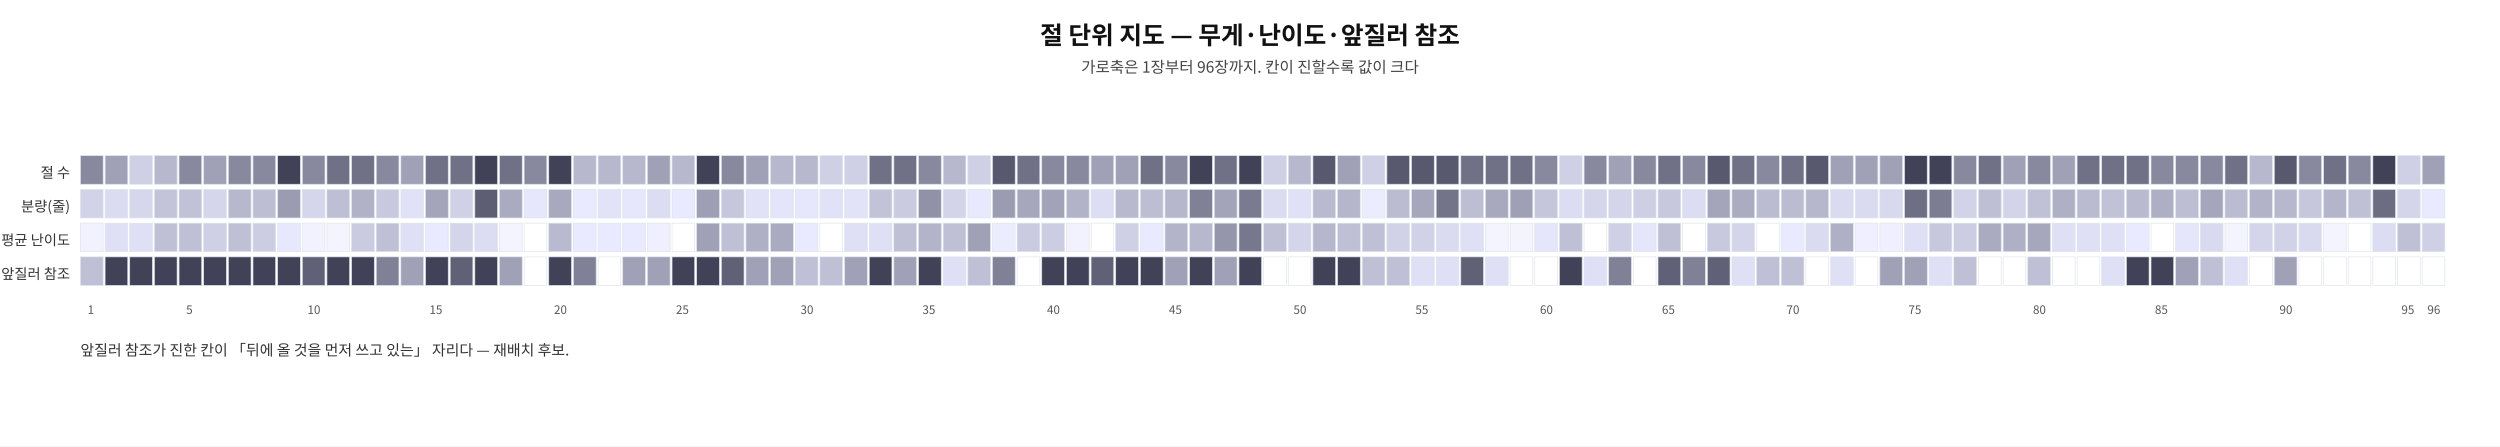
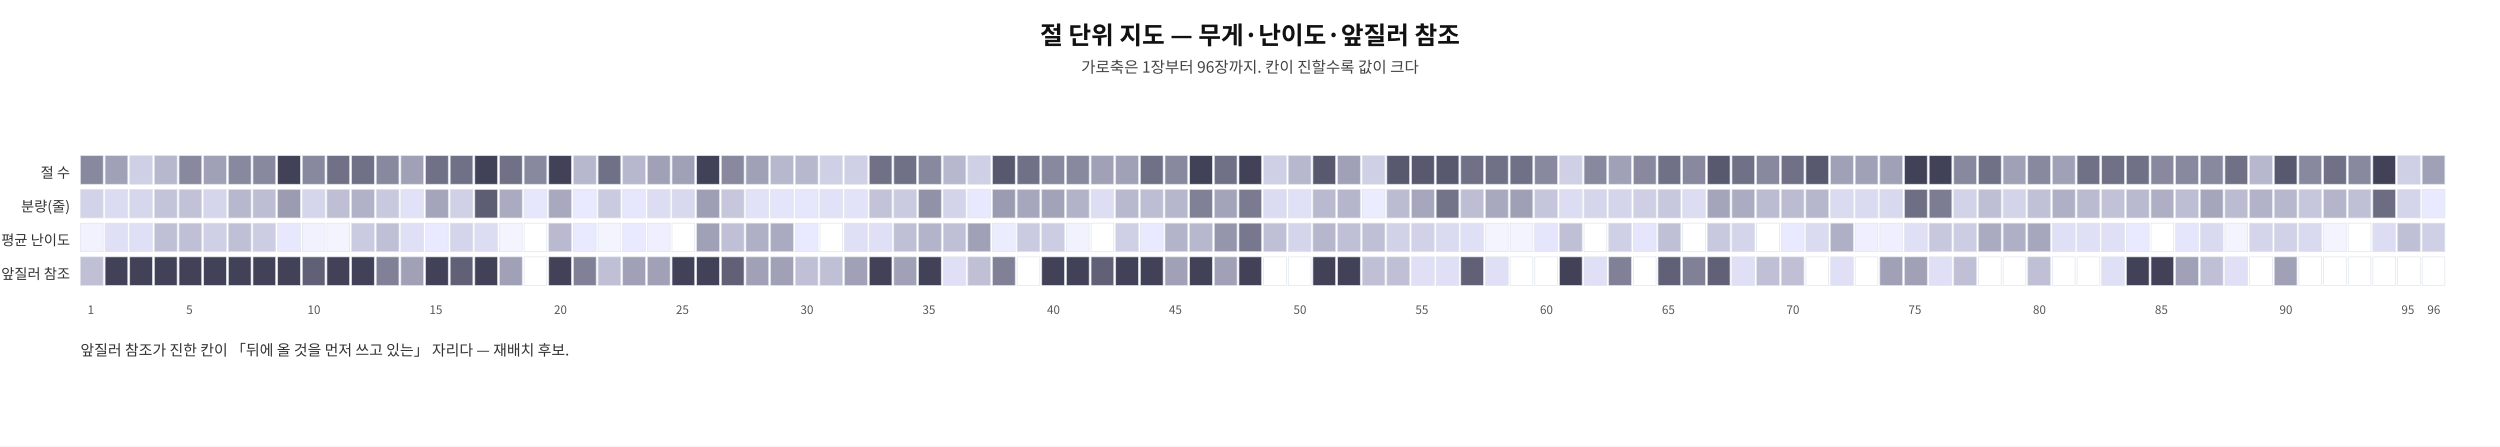
<svg xmlns="http://www.w3.org/2000/svg" viewBox="0 0 1927 344" width="1927" height="344" font-family="Noto Sans CJK KR, Noto Sans, sans-serif">
  <rect width="1927" height="344" fill="#fff" />
  <text x="963.5" y="34" font-size="19" font-weight="bold" text-anchor="middle" fill="#111">절 단위 지도 — 무게·난이도·앞질러 참조</text>
  <text x="963.5" y="56" font-size="12" text-anchor="middle" fill="#444">가로축은 1장부터 96장까지. 칸이 진할수록 값이 크다</text>
  <text x="54" y="137" font-size="11" text-anchor="end" fill="#333">절 수</text>
  <rect x="62" y="120" width="17.5" height="22" fill="rgb(136,136,158)" stroke="#dde3ea" stroke-width="0.5" />
  <rect x="81" y="120" width="17.5" height="22" fill="rgb(160,160,182)" stroke="#dde3ea" stroke-width="0.5" />
  <rect x="100" y="120" width="17.5" height="22" fill="rgb(207,207,229)" stroke="#dde3ea" stroke-width="0.5" />
  <rect x="119" y="120" width="17.5" height="22" fill="rgb(183,183,205)" stroke="#dde3ea" stroke-width="0.5" />
  <rect x="138" y="120" width="17.5" height="22" fill="rgb(136,136,158)" stroke="#dde3ea" stroke-width="0.5" />
  <rect x="157" y="120" width="17.5" height="22" fill="rgb(160,160,182)" stroke="#dde3ea" stroke-width="0.5" />
  <rect x="176" y="120" width="17.5" height="22" fill="rgb(136,136,158)" stroke="#dde3ea" stroke-width="0.5" />
  <rect x="195" y="120" width="17.5" height="22" fill="rgb(136,136,158)" stroke="#dde3ea" stroke-width="0.5" />
  <rect x="214" y="120" width="17.5" height="22" fill="rgb(65,65,87)" stroke="#dde3ea" stroke-width="0.5" />
  <rect x="233" y="120" width="17.5" height="22" fill="rgb(136,136,158)" stroke="#dde3ea" stroke-width="0.5" />
  <rect x="252" y="120" width="17.5" height="22" fill="rgb(112,112,134)" stroke="#dde3ea" stroke-width="0.5" />
  <rect x="271" y="120" width="17.5" height="22" fill="rgb(112,112,134)" stroke="#dde3ea" stroke-width="0.5" />
  <rect x="290" y="120" width="17.5" height="22" fill="rgb(136,136,158)" stroke="#dde3ea" stroke-width="0.5" />
  <rect x="309" y="120" width="17.5" height="22" fill="rgb(160,160,182)" stroke="#dde3ea" stroke-width="0.5" />
  <rect x="328" y="120" width="17.5" height="22" fill="rgb(112,112,134)" stroke="#dde3ea" stroke-width="0.5" />
  <rect x="347" y="120" width="17.5" height="22" fill="rgb(112,112,134)" stroke="#dde3ea" stroke-width="0.5" />
  <rect x="366" y="120" width="17.5" height="22" fill="rgb(65,65,87)" stroke="#dde3ea" stroke-width="0.5" />
  <rect x="385" y="120" width="17.5" height="22" fill="rgb(112,112,134)" stroke="#dde3ea" stroke-width="0.5" />
  <rect x="404" y="120" width="17.5" height="22" fill="rgb(136,136,158)" stroke="#dde3ea" stroke-width="0.5" />
  <rect x="423" y="120" width="17.5" height="22" fill="rgb(65,65,87)" stroke="#dde3ea" stroke-width="0.5" />
  <rect x="442" y="120" width="17.5" height="22" fill="rgb(183,183,205)" stroke="#dde3ea" stroke-width="0.5" />
-   <rect x="461" y="120" width="17.5" height="22" fill="rgb(183,183,205)" stroke="#dde3ea" stroke-width="0.5" />
+   <rect x="461" y="120" width="17.5" height="22" fill="rgb(112,112,134)" stroke="#dde3ea" stroke-width="0.5" />
  <rect x="480" y="120" width="17.5" height="22" fill="rgb(183,183,205)" stroke="#dde3ea" stroke-width="0.5" />
  <rect x="499" y="120" width="17.5" height="22" fill="rgb(160,160,182)" stroke="#dde3ea" stroke-width="0.5" />
-   <rect x="518" y="120" width="17.5" height="22" fill="rgb(183,183,205)" stroke="#dde3ea" stroke-width="0.5" />
+   <rect x="518" y="120" width="17.5" height="22" fill="rgb(160,160,182)" stroke="#dde3ea" stroke-width="0.5" />
  <rect x="537" y="120" width="17.5" height="22" fill="rgb(65,65,87)" stroke="#dde3ea" stroke-width="0.5" />
  <rect x="556" y="120" width="17.5" height="22" fill="rgb(136,136,158)" stroke="#dde3ea" stroke-width="0.5" />
  <rect x="575" y="120" width="17.5" height="22" fill="rgb(160,160,182)" stroke="#dde3ea" stroke-width="0.5" />
  <rect x="594" y="120" width="17.5" height="22" fill="rgb(183,183,205)" stroke="#dde3ea" stroke-width="0.5" />
  <rect x="613" y="120" width="17.5" height="22" fill="rgb(183,183,205)" stroke="#dde3ea" stroke-width="0.5" />
  <rect x="632" y="120" width="17.5" height="22" fill="rgb(207,207,229)" stroke="#dde3ea" stroke-width="0.5" />
  <rect x="651" y="120" width="17.5" height="22" fill="rgb(207,207,229)" stroke="#dde3ea" stroke-width="0.5" />
  <rect x="670" y="120" width="17.5" height="22" fill="rgb(112,112,134)" stroke="#dde3ea" stroke-width="0.5" />
  <rect x="689" y="120" width="17.5" height="22" fill="rgb(112,112,134)" stroke="#dde3ea" stroke-width="0.5" />
  <rect x="708" y="120" width="17.5" height="22" fill="rgb(136,136,158)" stroke="#dde3ea" stroke-width="0.5" />
  <rect x="727" y="120" width="17.5" height="22" fill="rgb(183,183,205)" stroke="#dde3ea" stroke-width="0.5" />
  <rect x="746" y="120" width="17.5" height="22" fill="rgb(207,207,229)" stroke="#dde3ea" stroke-width="0.5" />
  <rect x="765" y="120" width="17.5" height="22" fill="rgb(88,88,110)" stroke="#dde3ea" stroke-width="0.5" />
  <rect x="784" y="120" width="17.5" height="22" fill="rgb(112,112,134)" stroke="#dde3ea" stroke-width="0.5" />
  <rect x="803" y="120" width="17.5" height="22" fill="rgb(136,136,158)" stroke="#dde3ea" stroke-width="0.5" />
  <rect x="822" y="120" width="17.5" height="22" fill="rgb(136,136,158)" stroke="#dde3ea" stroke-width="0.5" />
  <rect x="841" y="120" width="17.5" height="22" fill="rgb(160,160,182)" stroke="#dde3ea" stroke-width="0.5" />
  <rect x="860" y="120" width="17.5" height="22" fill="rgb(160,160,182)" stroke="#dde3ea" stroke-width="0.5" />
  <rect x="879" y="120" width="17.5" height="22" fill="rgb(112,112,134)" stroke="#dde3ea" stroke-width="0.5" />
  <rect x="898" y="120" width="17.5" height="22" fill="rgb(136,136,158)" stroke="#dde3ea" stroke-width="0.5" />
  <rect x="917" y="120" width="17.5" height="22" fill="rgb(65,65,87)" stroke="#dde3ea" stroke-width="0.5" />
  <rect x="936" y="120" width="17.5" height="22" fill="rgb(112,112,134)" stroke="#dde3ea" stroke-width="0.5" />
  <rect x="955" y="120" width="17.5" height="22" fill="rgb(65,65,87)" stroke="#dde3ea" stroke-width="0.5" />
  <rect x="974" y="120" width="17.5" height="22" fill="rgb(207,207,229)" stroke="#dde3ea" stroke-width="0.5" />
  <rect x="993" y="120" width="17.5" height="22" fill="rgb(183,183,205)" stroke="#dde3ea" stroke-width="0.5" />
  <rect x="1012" y="120" width="17.5" height="22" fill="rgb(88,88,110)" stroke="#dde3ea" stroke-width="0.5" />
  <rect x="1031" y="120" width="17.5" height="22" fill="rgb(160,160,182)" stroke="#dde3ea" stroke-width="0.5" />
  <rect x="1050" y="120" width="17.5" height="22" fill="rgb(207,207,229)" stroke="#dde3ea" stroke-width="0.5" />
  <rect x="1069" y="120" width="17.5" height="22" fill="rgb(88,88,110)" stroke="#dde3ea" stroke-width="0.5" />
  <rect x="1088" y="120" width="17.5" height="22" fill="rgb(88,88,110)" stroke="#dde3ea" stroke-width="0.5" />
  <rect x="1107" y="120" width="17.5" height="22" fill="rgb(88,88,110)" stroke="#dde3ea" stroke-width="0.5" />
  <rect x="1126" y="120" width="17.5" height="22" fill="rgb(112,112,134)" stroke="#dde3ea" stroke-width="0.5" />
  <rect x="1145" y="120" width="17.5" height="22" fill="rgb(112,112,134)" stroke="#dde3ea" stroke-width="0.5" />
  <rect x="1164" y="120" width="17.5" height="22" fill="rgb(112,112,134)" stroke="#dde3ea" stroke-width="0.5" />
  <rect x="1183" y="120" width="17.5" height="22" fill="rgb(136,136,158)" stroke="#dde3ea" stroke-width="0.5" />
  <rect x="1202" y="120" width="17.5" height="22" fill="rgb(207,207,229)" stroke="#dde3ea" stroke-width="0.5" />
  <rect x="1221" y="120" width="17.5" height="22" fill="rgb(136,136,158)" stroke="#dde3ea" stroke-width="0.5" />
  <rect x="1240" y="120" width="17.5" height="22" fill="rgb(160,160,182)" stroke="#dde3ea" stroke-width="0.5" />
  <rect x="1259" y="120" width="17.5" height="22" fill="rgb(136,136,158)" stroke="#dde3ea" stroke-width="0.5" />
  <rect x="1278" y="120" width="17.5" height="22" fill="rgb(112,112,134)" stroke="#dde3ea" stroke-width="0.5" />
  <rect x="1297" y="120" width="17.5" height="22" fill="rgb(136,136,158)" stroke="#dde3ea" stroke-width="0.5" />
  <rect x="1316" y="120" width="17.5" height="22" fill="rgb(88,88,110)" stroke="#dde3ea" stroke-width="0.5" />
  <rect x="1335" y="120" width="17.5" height="22" fill="rgb(112,112,134)" stroke="#dde3ea" stroke-width="0.5" />
  <rect x="1354" y="120" width="17.5" height="22" fill="rgb(136,136,158)" stroke="#dde3ea" stroke-width="0.5" />
  <rect x="1373" y="120" width="17.5" height="22" fill="rgb(112,112,134)" stroke="#dde3ea" stroke-width="0.5" />
  <rect x="1392" y="120" width="17.5" height="22" fill="rgb(88,88,110)" stroke="#dde3ea" stroke-width="0.5" />
  <rect x="1411" y="120" width="17.5" height="22" fill="rgb(160,160,182)" stroke="#dde3ea" stroke-width="0.5" />
  <rect x="1430" y="120" width="17.5" height="22" fill="rgb(160,160,182)" stroke="#dde3ea" stroke-width="0.5" />
  <rect x="1449" y="120" width="17.5" height="22" fill="rgb(160,160,182)" stroke="#dde3ea" stroke-width="0.5" />
  <rect x="1468" y="120" width="17.5" height="22" fill="rgb(65,65,87)" stroke="#dde3ea" stroke-width="0.5" />
  <rect x="1487" y="120" width="17.5" height="22" fill="rgb(65,65,87)" stroke="#dde3ea" stroke-width="0.5" />
  <rect x="1506" y="120" width="17.5" height="22" fill="rgb(136,136,158)" stroke="#dde3ea" stroke-width="0.5" />
  <rect x="1525" y="120" width="17.5" height="22" fill="rgb(112,112,134)" stroke="#dde3ea" stroke-width="0.5" />
  <rect x="1544" y="120" width="17.5" height="22" fill="rgb(160,160,182)" stroke="#dde3ea" stroke-width="0.5" />
  <rect x="1563" y="120" width="17.5" height="22" fill="rgb(136,136,158)" stroke="#dde3ea" stroke-width="0.5" />
  <rect x="1582" y="120" width="17.5" height="22" fill="rgb(160,160,182)" stroke="#dde3ea" stroke-width="0.5" />
  <rect x="1601" y="120" width="17.5" height="22" fill="rgb(112,112,134)" stroke="#dde3ea" stroke-width="0.5" />
  <rect x="1620" y="120" width="17.5" height="22" fill="rgb(112,112,134)" stroke="#dde3ea" stroke-width="0.5" />
  <rect x="1639" y="120" width="17.5" height="22" fill="rgb(112,112,134)" stroke="#dde3ea" stroke-width="0.5" />
  <rect x="1658" y="120" width="17.5" height="22" fill="rgb(136,136,158)" stroke="#dde3ea" stroke-width="0.5" />
  <rect x="1677" y="120" width="17.5" height="22" fill="rgb(136,136,158)" stroke="#dde3ea" stroke-width="0.5" />
  <rect x="1696" y="120" width="17.5" height="22" fill="rgb(136,136,158)" stroke="#dde3ea" stroke-width="0.5" />
  <rect x="1715" y="120" width="17.5" height="22" fill="rgb(112,112,134)" stroke="#dde3ea" stroke-width="0.5" />
  <rect x="1734" y="120" width="17.5" height="22" fill="rgb(183,183,205)" stroke="#dde3ea" stroke-width="0.5" />
  <rect x="1753" y="120" width="17.5" height="22" fill="rgb(88,88,110)" stroke="#dde3ea" stroke-width="0.5" />
  <rect x="1772" y="120" width="17.5" height="22" fill="rgb(136,136,158)" stroke="#dde3ea" stroke-width="0.5" />
  <rect x="1791" y="120" width="17.5" height="22" fill="rgb(112,112,134)" stroke="#dde3ea" stroke-width="0.5" />
  <rect x="1810" y="120" width="17.5" height="22" fill="rgb(136,136,158)" stroke="#dde3ea" stroke-width="0.5" />
  <rect x="1829" y="120" width="17.5" height="22" fill="rgb(65,65,87)" stroke="#dde3ea" stroke-width="0.5" />
  <rect x="1848" y="120" width="17.5" height="22" fill="rgb(207,207,229)" stroke="#dde3ea" stroke-width="0.5" />
  <rect x="1867" y="120" width="17.5" height="22" fill="rgb(160,160,182)" stroke="#dde3ea" stroke-width="0.5" />
  <text x="54" y="163" font-size="11" text-anchor="end" fill="#333">분량(줄)</text>
  <rect x="62" y="146" width="17.5" height="22" fill="rgb(210,210,232)" stroke="#dde3ea" stroke-width="0.5" />
  <rect x="81" y="146" width="17.5" height="22" fill="rgb(219,219,241)" stroke="#dde3ea" stroke-width="0.5" />
  <rect x="100" y="146" width="17.5" height="22" fill="rgb(214,214,236)" stroke="#dde3ea" stroke-width="0.5" />
  <rect x="119" y="146" width="17.5" height="22" fill="rgb(195,195,217)" stroke="#dde3ea" stroke-width="0.5" />
  <rect x="138" y="146" width="17.5" height="22" fill="rgb(193,193,215)" stroke="#dde3ea" stroke-width="0.5" />
  <rect x="157" y="146" width="17.5" height="22" fill="rgb(213,213,235)" stroke="#dde3ea" stroke-width="0.5" />
  <rect x="176" y="146" width="17.5" height="22" fill="rgb(183,183,205)" stroke="#dde3ea" stroke-width="0.5" />
  <rect x="195" y="146" width="17.5" height="22" fill="rgb(189,189,211)" stroke="#dde3ea" stroke-width="0.5" />
  <rect x="214" y="146" width="17.5" height="22" fill="rgb(155,155,177)" stroke="#dde3ea" stroke-width="0.5" />
  <rect x="233" y="146" width="17.5" height="22" fill="rgb(213,213,235)" stroke="#dde3ea" stroke-width="0.5" />
  <rect x="252" y="146" width="17.5" height="22" fill="rgb(190,190,212)" stroke="#dde3ea" stroke-width="0.5" />
  <rect x="271" y="146" width="17.5" height="22" fill="rgb(177,177,199)" stroke="#dde3ea" stroke-width="0.5" />
  <rect x="290" y="146" width="17.5" height="22" fill="rgb(200,200,222)" stroke="#dde3ea" stroke-width="0.5" />
  <rect x="309" y="146" width="17.5" height="22" fill="rgb(225,225,247)" stroke="#dde3ea" stroke-width="0.5" />
  <rect x="328" y="146" width="17.5" height="22" fill="rgb(164,164,186)" stroke="#dde3ea" stroke-width="0.5" />
  <rect x="347" y="146" width="17.5" height="22" fill="rgb(208,208,230)" stroke="#dde3ea" stroke-width="0.5" />
  <rect x="366" y="146" width="17.5" height="22" fill="rgb(93,93,115)" stroke="#dde3ea" stroke-width="0.5" />
  <rect x="385" y="146" width="17.5" height="22" fill="rgb(170,170,192)" stroke="#dde3ea" stroke-width="0.5" />
  <rect x="404" y="146" width="17.5" height="22" fill="rgb(230,230,252)" stroke="#dde3ea" stroke-width="0.5" />
  <rect x="423" y="146" width="17.5" height="22" fill="rgb(168,168,190)" stroke="#dde3ea" stroke-width="0.5" />
  <rect x="442" y="146" width="17.5" height="22" fill="rgb(233,233,255)" stroke="#dde3ea" stroke-width="0.5" />
-   <rect x="461" y="146" width="17.5" height="22" fill="rgb(226,226,248)" stroke="#dde3ea" stroke-width="0.5" />
+   <rect x="461" y="146" width="17.5" height="22" fill="rgb(202,202,224)" stroke="#dde3ea" stroke-width="0.5" />
  <rect x="480" y="146" width="17.5" height="22" fill="rgb(230,230,252)" stroke="#dde3ea" stroke-width="0.5" />
  <rect x="499" y="146" width="17.5" height="22" fill="rgb(220,220,242)" stroke="#dde3ea" stroke-width="0.5" />
-   <rect x="518" y="146" width="17.5" height="22" fill="rgb(233,233,255)" stroke="#dde3ea" stroke-width="0.5" />
+   <rect x="518" y="146" width="17.5" height="22" fill="rgb(216,216,238)" stroke="#dde3ea" stroke-width="0.5" />
  <rect x="537" y="146" width="17.5" height="22" fill="rgb(158,158,180)" stroke="#dde3ea" stroke-width="0.5" />
  <rect x="556" y="146" width="17.5" height="22" fill="rgb(198,198,220)" stroke="#dde3ea" stroke-width="0.5" />
  <rect x="575" y="146" width="17.5" height="22" fill="rgb(225,225,247)" stroke="#dde3ea" stroke-width="0.5" />
  <rect x="594" y="146" width="17.5" height="22" fill="rgb(228,228,250)" stroke="#dde3ea" stroke-width="0.5" />
  <rect x="613" y="146" width="17.5" height="22" fill="rgb(230,230,252)" stroke="#dde3ea" stroke-width="0.5" />
  <rect x="632" y="146" width="17.5" height="22" fill="rgb(225,225,247)" stroke="#dde3ea" stroke-width="0.5" />
  <rect x="651" y="146" width="17.5" height="22" fill="rgb(226,226,248)" stroke="#dde3ea" stroke-width="0.5" />
  <rect x="670" y="146" width="17.5" height="22" fill="rgb(194,194,216)" stroke="#dde3ea" stroke-width="0.5" />
  <rect x="689" y="146" width="17.5" height="22" fill="rgb(202,202,224)" stroke="#dde3ea" stroke-width="0.5" />
  <rect x="708" y="146" width="17.5" height="22" fill="rgb(145,145,167)" stroke="#dde3ea" stroke-width="0.5" />
  <rect x="727" y="146" width="17.5" height="22" fill="rgb(211,211,233)" stroke="#dde3ea" stroke-width="0.5" />
  <rect x="746" y="146" width="17.5" height="22" fill="rgb(232,232,254)" stroke="#dde3ea" stroke-width="0.5" />
  <rect x="765" y="146" width="17.5" height="22" fill="rgb(155,155,177)" stroke="#dde3ea" stroke-width="0.5" />
  <rect x="784" y="146" width="17.5" height="22" fill="rgb(166,166,188)" stroke="#dde3ea" stroke-width="0.5" />
  <rect x="803" y="146" width="17.5" height="22" fill="rgb(162,162,184)" stroke="#dde3ea" stroke-width="0.5" />
  <rect x="822" y="146" width="17.5" height="22" fill="rgb(178,178,200)" stroke="#dde3ea" stroke-width="0.5" />
  <rect x="841" y="146" width="17.5" height="22" fill="rgb(221,221,243)" stroke="#dde3ea" stroke-width="0.5" />
  <rect x="860" y="146" width="17.5" height="22" fill="rgb(184,184,206)" stroke="#dde3ea" stroke-width="0.5" />
  <rect x="879" y="146" width="17.5" height="22" fill="rgb(189,189,211)" stroke="#dde3ea" stroke-width="0.5" />
  <rect x="898" y="146" width="17.5" height="22" fill="rgb(182,182,204)" stroke="#dde3ea" stroke-width="0.5" />
  <rect x="917" y="146" width="17.5" height="22" fill="rgb(128,128,150)" stroke="#dde3ea" stroke-width="0.5" />
  <rect x="936" y="146" width="17.5" height="22" fill="rgb(163,163,185)" stroke="#dde3ea" stroke-width="0.5" />
  <rect x="955" y="146" width="17.5" height="22" fill="rgb(122,122,144)" stroke="#dde3ea" stroke-width="0.5" />
  <rect x="974" y="146" width="17.5" height="22" fill="rgb(219,219,241)" stroke="#dde3ea" stroke-width="0.5" />
  <rect x="993" y="146" width="17.5" height="22" fill="rgb(224,224,246)" stroke="#dde3ea" stroke-width="0.5" />
  <rect x="1012" y="146" width="17.5" height="22" fill="rgb(185,185,207)" stroke="#dde3ea" stroke-width="0.5" />
  <rect x="1031" y="146" width="17.5" height="22" fill="rgb(181,181,203)" stroke="#dde3ea" stroke-width="0.5" />
  <rect x="1050" y="146" width="17.5" height="22" fill="rgb(236,236,255)" stroke="#dde3ea" stroke-width="0.5" />
  <rect x="1069" y="146" width="17.5" height="22" fill="rgb(187,187,209)" stroke="#dde3ea" stroke-width="0.5" />
  <rect x="1088" y="146" width="17.5" height="22" fill="rgb(166,166,188)" stroke="#dde3ea" stroke-width="0.5" />
  <rect x="1107" y="146" width="17.5" height="22" fill="rgb(115,115,137)" stroke="#dde3ea" stroke-width="0.5" />
  <rect x="1126" y="146" width="17.5" height="22" fill="rgb(189,189,211)" stroke="#dde3ea" stroke-width="0.5" />
  <rect x="1145" y="146" width="17.5" height="22" fill="rgb(168,168,190)" stroke="#dde3ea" stroke-width="0.5" />
  <rect x="1164" y="146" width="17.5" height="22" fill="rgb(159,159,181)" stroke="#dde3ea" stroke-width="0.5" />
  <rect x="1183" y="146" width="17.5" height="22" fill="rgb(197,197,219)" stroke="#dde3ea" stroke-width="0.5" />
  <rect x="1202" y="146" width="17.5" height="22" fill="rgb(220,220,242)" stroke="#dde3ea" stroke-width="0.5" />
  <rect x="1221" y="146" width="17.5" height="22" fill="rgb(213,213,235)" stroke="#dde3ea" stroke-width="0.5" />
  <rect x="1240" y="146" width="17.5" height="22" fill="rgb(212,212,234)" stroke="#dde3ea" stroke-width="0.5" />
  <rect x="1259" y="146" width="17.5" height="22" fill="rgb(206,206,228)" stroke="#dde3ea" stroke-width="0.5" />
  <rect x="1278" y="146" width="17.5" height="22" fill="rgb(199,199,221)" stroke="#dde3ea" stroke-width="0.5" />
  <rect x="1297" y="146" width="17.5" height="22" fill="rgb(220,220,242)" stroke="#dde3ea" stroke-width="0.5" />
  <rect x="1316" y="146" width="17.5" height="22" fill="rgb(164,164,186)" stroke="#dde3ea" stroke-width="0.5" />
  <rect x="1335" y="146" width="17.5" height="22" fill="rgb(171,171,193)" stroke="#dde3ea" stroke-width="0.5" />
  <rect x="1354" y="146" width="17.5" height="22" fill="rgb(187,187,209)" stroke="#dde3ea" stroke-width="0.5" />
  <rect x="1373" y="146" width="17.5" height="22" fill="rgb(187,187,209)" stroke="#dde3ea" stroke-width="0.5" />
  <rect x="1392" y="146" width="17.5" height="22" fill="rgb(182,182,204)" stroke="#dde3ea" stroke-width="0.5" />
  <rect x="1411" y="146" width="17.5" height="22" fill="rgb(218,218,240)" stroke="#dde3ea" stroke-width="0.5" />
  <rect x="1430" y="146" width="17.5" height="22" fill="rgb(218,218,240)" stroke="#dde3ea" stroke-width="0.5" />
  <rect x="1449" y="146" width="17.5" height="22" fill="rgb(216,216,238)" stroke="#dde3ea" stroke-width="0.5" />
  <rect x="1468" y="146" width="17.5" height="22" fill="rgb(110,110,132)" stroke="#dde3ea" stroke-width="0.5" />
  <rect x="1487" y="146" width="17.5" height="22" fill="rgb(124,124,146)" stroke="#dde3ea" stroke-width="0.5" />
  <rect x="1506" y="146" width="17.5" height="22" fill="rgb(210,210,232)" stroke="#dde3ea" stroke-width="0.5" />
  <rect x="1525" y="146" width="17.5" height="22" fill="rgb(190,190,212)" stroke="#dde3ea" stroke-width="0.5" />
  <rect x="1544" y="146" width="17.5" height="22" fill="rgb(211,211,233)" stroke="#dde3ea" stroke-width="0.5" />
  <rect x="1563" y="146" width="17.5" height="22" fill="rgb(192,192,214)" stroke="#dde3ea" stroke-width="0.5" />
  <rect x="1582" y="146" width="17.5" height="22" fill="rgb(175,175,197)" stroke="#dde3ea" stroke-width="0.5" />
  <rect x="1601" y="146" width="17.5" height="22" fill="rgb(186,186,208)" stroke="#dde3ea" stroke-width="0.5" />
  <rect x="1620" y="146" width="17.5" height="22" fill="rgb(193,193,215)" stroke="#dde3ea" stroke-width="0.5" />
  <rect x="1639" y="146" width="17.5" height="22" fill="rgb(185,185,207)" stroke="#dde3ea" stroke-width="0.5" />
  <rect x="1658" y="146" width="17.5" height="22" fill="rgb(174,174,196)" stroke="#dde3ea" stroke-width="0.5" />
  <rect x="1677" y="146" width="17.5" height="22" fill="rgb(189,189,211)" stroke="#dde3ea" stroke-width="0.5" />
  <rect x="1696" y="146" width="17.5" height="22" fill="rgb(165,165,187)" stroke="#dde3ea" stroke-width="0.5" />
  <rect x="1715" y="146" width="17.5" height="22" fill="rgb(187,187,209)" stroke="#dde3ea" stroke-width="0.5" />
  <rect x="1734" y="146" width="17.5" height="22" fill="rgb(178,178,200)" stroke="#dde3ea" stroke-width="0.5" />
  <rect x="1753" y="146" width="17.5" height="22" fill="rgb(183,183,205)" stroke="#dde3ea" stroke-width="0.5" />
  <rect x="1772" y="146" width="17.5" height="22" fill="rgb(198,198,220)" stroke="#dde3ea" stroke-width="0.5" />
  <rect x="1791" y="146" width="17.5" height="22" fill="rgb(180,180,202)" stroke="#dde3ea" stroke-width="0.5" />
  <rect x="1810" y="146" width="17.5" height="22" fill="rgb(191,191,213)" stroke="#dde3ea" stroke-width="0.5" />
  <rect x="1829" y="146" width="17.5" height="22" fill="rgb(108,108,130)" stroke="#dde3ea" stroke-width="0.5" />
  <rect x="1848" y="146" width="17.5" height="22" fill="rgb(212,212,234)" stroke="#dde3ea" stroke-width="0.5" />
  <rect x="1867" y="146" width="17.5" height="22" fill="rgb(233,233,255)" stroke="#dde3ea" stroke-width="0.5" />
  <text x="54" y="189" font-size="11" text-anchor="end" fill="#333">평균 난이도</text>
  <rect x="62" y="172" width="17.5" height="22" fill="rgb(242,242,255)" stroke="#dde3ea" stroke-width="0.5" />
  <rect x="81" y="172" width="17.5" height="22" fill="rgb(223,223,245)" stroke="#dde3ea" stroke-width="0.5" />
  <rect x="100" y="172" width="17.5" height="22" fill="rgb(223,223,245)" stroke="#dde3ea" stroke-width="0.5" />
  <rect x="119" y="172" width="17.5" height="22" fill="rgb(191,191,213)" stroke="#dde3ea" stroke-width="0.5" />
  <rect x="138" y="172" width="17.5" height="22" fill="rgb(191,191,213)" stroke="#dde3ea" stroke-width="0.5" />
  <rect x="157" y="172" width="17.5" height="22" fill="rgb(207,207,229)" stroke="#dde3ea" stroke-width="0.5" />
  <rect x="176" y="172" width="17.5" height="22" fill="rgb(191,191,213)" stroke="#dde3ea" stroke-width="0.5" />
  <rect x="195" y="172" width="17.5" height="22" fill="rgb(204,204,226)" stroke="#dde3ea" stroke-width="0.5" />
  <rect x="214" y="172" width="17.5" height="22" fill="rgb(231,231,253)" stroke="#dde3ea" stroke-width="0.5" />
  <rect x="233" y="172" width="17.5" height="22" fill="rgb(242,242,255)" stroke="#dde3ea" stroke-width="0.5" />
  <rect x="252" y="172" width="17.5" height="22" fill="rgb(244,244,255)" stroke="#dde3ea" stroke-width="0.5" />
  <rect x="271" y="172" width="17.5" height="22" fill="rgb(202,202,224)" stroke="#dde3ea" stroke-width="0.5" />
  <rect x="290" y="172" width="17.5" height="22" fill="rgb(191,191,213)" stroke="#dde3ea" stroke-width="0.5" />
  <rect x="309" y="172" width="17.5" height="22" fill="rgb(223,223,245)" stroke="#dde3ea" stroke-width="0.5" />
  <rect x="328" y="172" width="17.5" height="22" fill="rgb(233,233,255)" stroke="#dde3ea" stroke-width="0.5" />
  <rect x="347" y="172" width="17.5" height="22" fill="rgb(212,212,234)" stroke="#dde3ea" stroke-width="0.5" />
  <rect x="366" y="172" width="17.5" height="22" fill="rgb(220,220,242)" stroke="#dde3ea" stroke-width="0.5" />
  <rect x="385" y="172" width="17.5" height="22" fill="rgb(244,244,255)" stroke="#dde3ea" stroke-width="0.5" />
  <rect x="404" y="172" width="17.5" height="22" fill="rgb(255,255,255)" stroke="#dde3ea" stroke-width="0.5" />
  <rect x="423" y="172" width="17.5" height="22" fill="rgb(185,185,207)" stroke="#dde3ea" stroke-width="0.5" />
  <rect x="442" y="172" width="17.5" height="22" fill="rgb(233,233,255)" stroke="#dde3ea" stroke-width="0.5" />
-   <rect x="461" y="172" width="17.5" height="22" fill="rgb(233,233,255)" stroke="#dde3ea" stroke-width="0.5" />
+   <rect x="461" y="172" width="17.5" height="22" fill="rgb(244,244,255)" stroke="#dde3ea" stroke-width="0.5" />
  <rect x="480" y="172" width="17.5" height="22" fill="rgb(233,233,255)" stroke="#dde3ea" stroke-width="0.5" />
  <rect x="499" y="172" width="17.5" height="22" fill="rgb(239,239,255)" stroke="#dde3ea" stroke-width="0.5" />
  <rect x="518" y="172" width="17.5" height="22" fill="rgb(255,255,255)" stroke="#dde3ea" stroke-width="0.5" />
  <rect x="537" y="172" width="17.5" height="22" fill="rgb(160,160,182)" stroke="#dde3ea" stroke-width="0.5" />
  <rect x="556" y="172" width="17.5" height="22" fill="rgb(191,191,213)" stroke="#dde3ea" stroke-width="0.5" />
  <rect x="575" y="172" width="17.5" height="22" fill="rgb(175,175,197)" stroke="#dde3ea" stroke-width="0.5" />
  <rect x="594" y="172" width="17.5" height="22" fill="rgb(170,170,192)" stroke="#dde3ea" stroke-width="0.5" />
  <rect x="613" y="172" width="17.5" height="22" fill="rgb(233,233,255)" stroke="#dde3ea" stroke-width="0.5" />
  <rect x="632" y="172" width="17.5" height="22" fill="rgb(255,255,255)" stroke="#dde3ea" stroke-width="0.5" />
  <rect x="651" y="172" width="17.5" height="22" fill="rgb(223,223,245)" stroke="#dde3ea" stroke-width="0.5" />
  <rect x="670" y="172" width="17.5" height="22" fill="rgb(223,223,245)" stroke="#dde3ea" stroke-width="0.5" />
  <rect x="689" y="172" width="17.5" height="22" fill="rgb(191,191,213)" stroke="#dde3ea" stroke-width="0.5" />
  <rect x="708" y="172" width="17.5" height="22" fill="rgb(179,179,201)" stroke="#dde3ea" stroke-width="0.5" />
  <rect x="727" y="172" width="17.5" height="22" fill="rgb(191,191,213)" stroke="#dde3ea" stroke-width="0.5" />
  <rect x="746" y="172" width="17.5" height="22" fill="rgb(160,160,182)" stroke="#dde3ea" stroke-width="0.5" />
  <rect x="765" y="172" width="17.5" height="22" fill="rgb(236,236,255)" stroke="#dde3ea" stroke-width="0.5" />
  <rect x="784" y="172" width="17.5" height="22" fill="rgb(202,202,224)" stroke="#dde3ea" stroke-width="0.5" />
  <rect x="803" y="172" width="17.5" height="22" fill="rgb(204,204,226)" stroke="#dde3ea" stroke-width="0.5" />
  <rect x="822" y="172" width="17.5" height="22" fill="rgb(242,242,255)" stroke="#dde3ea" stroke-width="0.5" />
  <rect x="841" y="172" width="17.5" height="22" fill="rgb(255,255,255)" stroke="#dde3ea" stroke-width="0.5" />
  <rect x="860" y="172" width="17.5" height="22" fill="rgb(207,207,229)" stroke="#dde3ea" stroke-width="0.5" />
  <rect x="879" y="172" width="17.5" height="22" fill="rgb(233,233,255)" stroke="#dde3ea" stroke-width="0.5" />
  <rect x="898" y="172" width="17.5" height="22" fill="rgb(179,179,201)" stroke="#dde3ea" stroke-width="0.5" />
  <rect x="917" y="172" width="17.5" height="22" fill="rgb(183,183,205)" stroke="#dde3ea" stroke-width="0.5" />
  <rect x="936" y="172" width="17.5" height="22" fill="rgb(149,149,171)" stroke="#dde3ea" stroke-width="0.5" />
  <rect x="955" y="172" width="17.5" height="22" fill="rgb(119,119,141)" stroke="#dde3ea" stroke-width="0.5" />
  <rect x="974" y="172" width="17.5" height="22" fill="rgb(191,191,213)" stroke="#dde3ea" stroke-width="0.5" />
  <rect x="993" y="172" width="17.5" height="22" fill="rgb(212,212,234)" stroke="#dde3ea" stroke-width="0.5" />
  <rect x="1012" y="172" width="17.5" height="22" fill="rgb(182,182,204)" stroke="#dde3ea" stroke-width="0.5" />
  <rect x="1031" y="172" width="17.5" height="22" fill="rgb(191,191,213)" stroke="#dde3ea" stroke-width="0.5" />
  <rect x="1050" y="172" width="17.5" height="22" fill="rgb(191,191,213)" stroke="#dde3ea" stroke-width="0.5" />
  <rect x="1069" y="172" width="17.5" height="22" fill="rgb(209,209,231)" stroke="#dde3ea" stroke-width="0.5" />
  <rect x="1088" y="172" width="17.5" height="22" fill="rgb(209,209,231)" stroke="#dde3ea" stroke-width="0.5" />
  <rect x="1107" y="172" width="17.5" height="22" fill="rgb(218,218,240)" stroke="#dde3ea" stroke-width="0.5" />
  <rect x="1126" y="172" width="17.5" height="22" fill="rgb(223,223,245)" stroke="#dde3ea" stroke-width="0.5" />
  <rect x="1145" y="172" width="17.5" height="22" fill="rgb(244,244,255)" stroke="#dde3ea" stroke-width="0.5" />
  <rect x="1164" y="172" width="17.5" height="22" fill="rgb(244,244,255)" stroke="#dde3ea" stroke-width="0.5" />
  <rect x="1183" y="172" width="17.5" height="22" fill="rgb(229,229,251)" stroke="#dde3ea" stroke-width="0.5" />
  <rect x="1202" y="172" width="17.5" height="22" fill="rgb(191,191,213)" stroke="#dde3ea" stroke-width="0.5" />
  <rect x="1221" y="172" width="17.5" height="22" fill="rgb(255,255,255)" stroke="#dde3ea" stroke-width="0.5" />
  <rect x="1240" y="172" width="17.5" height="22" fill="rgb(207,207,229)" stroke="#dde3ea" stroke-width="0.5" />
  <rect x="1259" y="172" width="17.5" height="22" fill="rgb(229,229,251)" stroke="#dde3ea" stroke-width="0.5" />
  <rect x="1278" y="172" width="17.5" height="22" fill="rgb(191,191,213)" stroke="#dde3ea" stroke-width="0.5" />
  <rect x="1297" y="172" width="17.5" height="22" fill="rgb(255,255,255)" stroke="#dde3ea" stroke-width="0.5" />
  <rect x="1316" y="172" width="17.5" height="22" fill="rgb(200,200,222)" stroke="#dde3ea" stroke-width="0.5" />
  <rect x="1335" y="172" width="17.5" height="22" fill="rgb(212,212,234)" stroke="#dde3ea" stroke-width="0.5" />
  <rect x="1354" y="172" width="17.5" height="22" fill="rgb(255,255,255)" stroke="#dde3ea" stroke-width="0.5" />
  <rect x="1373" y="172" width="17.5" height="22" fill="rgb(233,233,255)" stroke="#dde3ea" stroke-width="0.5" />
  <rect x="1392" y="172" width="17.5" height="22" fill="rgb(218,218,240)" stroke="#dde3ea" stroke-width="0.5" />
  <rect x="1411" y="172" width="17.5" height="22" fill="rgb(175,175,197)" stroke="#dde3ea" stroke-width="0.5" />
  <rect x="1430" y="172" width="17.5" height="22" fill="rgb(239,239,255)" stroke="#dde3ea" stroke-width="0.5" />
  <rect x="1449" y="172" width="17.5" height="22" fill="rgb(239,239,255)" stroke="#dde3ea" stroke-width="0.5" />
  <rect x="1468" y="172" width="17.5" height="22" fill="rgb(223,223,245)" stroke="#dde3ea" stroke-width="0.5" />
  <rect x="1487" y="172" width="17.5" height="22" fill="rgb(199,199,221)" stroke="#dde3ea" stroke-width="0.5" />
  <rect x="1506" y="172" width="17.5" height="22" fill="rgb(204,204,226)" stroke="#dde3ea" stroke-width="0.5" />
  <rect x="1525" y="172" width="17.5" height="22" fill="rgb(170,170,192)" stroke="#dde3ea" stroke-width="0.5" />
  <rect x="1544" y="172" width="17.5" height="22" fill="rgb(175,175,197)" stroke="#dde3ea" stroke-width="0.5" />
  <rect x="1563" y="172" width="17.5" height="22" fill="rgb(166,166,188)" stroke="#dde3ea" stroke-width="0.5" />
  <rect x="1582" y="172" width="17.5" height="22" fill="rgb(223,223,245)" stroke="#dde3ea" stroke-width="0.5" />
  <rect x="1601" y="172" width="17.5" height="22" fill="rgb(223,223,245)" stroke="#dde3ea" stroke-width="0.5" />
  <rect x="1620" y="172" width="17.5" height="22" fill="rgb(223,223,245)" stroke="#dde3ea" stroke-width="0.5" />
  <rect x="1639" y="172" width="17.5" height="22" fill="rgb(233,233,255)" stroke="#dde3ea" stroke-width="0.5" />
  <rect x="1658" y="172" width="17.5" height="22" fill="rgb(255,255,255)" stroke="#dde3ea" stroke-width="0.5" />
  <rect x="1677" y="172" width="17.5" height="22" fill="rgb(229,229,251)" stroke="#dde3ea" stroke-width="0.5" />
  <rect x="1696" y="172" width="17.5" height="22" fill="rgb(217,217,239)" stroke="#dde3ea" stroke-width="0.5" />
  <rect x="1715" y="172" width="17.5" height="22" fill="rgb(244,244,255)" stroke="#dde3ea" stroke-width="0.5" />
  <rect x="1734" y="172" width="17.5" height="22" fill="rgb(212,212,234)" stroke="#dde3ea" stroke-width="0.5" />
  <rect x="1753" y="172" width="17.5" height="22" fill="rgb(209,209,231)" stroke="#dde3ea" stroke-width="0.5" />
  <rect x="1772" y="172" width="17.5" height="22" fill="rgb(217,217,239)" stroke="#dde3ea" stroke-width="0.5" />
  <rect x="1791" y="172" width="17.5" height="22" fill="rgb(244,244,255)" stroke="#dde3ea" stroke-width="0.5" />
  <rect x="1810" y="172" width="17.5" height="22" fill="rgb(255,255,255)" stroke="#dde3ea" stroke-width="0.5" />
  <rect x="1829" y="172" width="17.5" height="22" fill="rgb(220,220,242)" stroke="#dde3ea" stroke-width="0.5" />
  <rect x="1848" y="172" width="17.5" height="22" fill="rgb(191,191,213)" stroke="#dde3ea" stroke-width="0.5" />
  <rect x="1867" y="172" width="17.5" height="22" fill="rgb(207,207,229)" stroke="#dde3ea" stroke-width="0.5" />
  <text x="54" y="215" font-size="11" text-anchor="end" fill="#333">앞질러 참조</text>
  <rect x="62" y="198" width="17.5" height="22" fill="rgb(191,191,213)" stroke="#dde3ea" stroke-width="0.5" />
  <rect x="81" y="198" width="17.5" height="22" fill="rgb(65,65,87)" stroke="#dde3ea" stroke-width="0.5" />
  <rect x="100" y="198" width="17.5" height="22" fill="rgb(65,65,87)" stroke="#dde3ea" stroke-width="0.5" />
  <rect x="119" y="198" width="17.5" height="22" fill="rgb(65,65,87)" stroke="#dde3ea" stroke-width="0.5" />
  <rect x="138" y="198" width="17.5" height="22" fill="rgb(65,65,87)" stroke="#dde3ea" stroke-width="0.5" />
  <rect x="157" y="198" width="17.5" height="22" fill="rgb(65,65,87)" stroke="#dde3ea" stroke-width="0.5" />
  <rect x="176" y="198" width="17.5" height="22" fill="rgb(65,65,87)" stroke="#dde3ea" stroke-width="0.5" />
  <rect x="195" y="198" width="17.5" height="22" fill="rgb(65,65,87)" stroke="#dde3ea" stroke-width="0.5" />
  <rect x="214" y="198" width="17.5" height="22" fill="rgb(65,65,87)" stroke="#dde3ea" stroke-width="0.5" />
  <rect x="233" y="198" width="17.5" height="22" fill="rgb(96,96,118)" stroke="#dde3ea" stroke-width="0.5" />
  <rect x="252" y="198" width="17.5" height="22" fill="rgb(65,65,87)" stroke="#dde3ea" stroke-width="0.5" />
  <rect x="271" y="198" width="17.5" height="22" fill="rgb(65,65,87)" stroke="#dde3ea" stroke-width="0.5" />
  <rect x="290" y="198" width="17.5" height="22" fill="rgb(128,128,150)" stroke="#dde3ea" stroke-width="0.5" />
  <rect x="309" y="198" width="17.5" height="22" fill="rgb(160,160,182)" stroke="#dde3ea" stroke-width="0.5" />
  <rect x="328" y="198" width="17.5" height="22" fill="rgb(65,65,87)" stroke="#dde3ea" stroke-width="0.5" />
  <rect x="347" y="198" width="17.5" height="22" fill="rgb(96,96,118)" stroke="#dde3ea" stroke-width="0.5" />
  <rect x="366" y="198" width="17.5" height="22" fill="rgb(65,65,87)" stroke="#dde3ea" stroke-width="0.5" />
  <rect x="385" y="198" width="17.5" height="22" fill="rgb(160,160,182)" stroke="#dde3ea" stroke-width="0.5" />
  <rect x="404" y="198" width="17.5" height="22" fill="rgb(255,255,255)" stroke="#dde3ea" stroke-width="0.5" />
  <rect x="423" y="198" width="17.5" height="22" fill="rgb(65,65,87)" stroke="#dde3ea" stroke-width="0.5" />
  <rect x="442" y="198" width="17.5" height="22" fill="rgb(128,128,150)" stroke="#dde3ea" stroke-width="0.5" />
-   <rect x="461" y="198" width="17.5" height="22" fill="rgb(255,255,255)" stroke="#dde3ea" stroke-width="0.5" />
+   <rect x="461" y="198" width="17.5" height="22" fill="rgb(191,191,213)" stroke="#dde3ea" stroke-width="0.5" />
  <rect x="480" y="198" width="17.5" height="22" fill="rgb(160,160,182)" stroke="#dde3ea" stroke-width="0.5" />
  <rect x="499" y="198" width="17.5" height="22" fill="rgb(160,160,182)" stroke="#dde3ea" stroke-width="0.5" />
  <rect x="518" y="198" width="17.5" height="22" fill="rgb(65,65,87)" stroke="#dde3ea" stroke-width="0.5" />
  <rect x="537" y="198" width="17.5" height="22" fill="rgb(65,65,87)" stroke="#dde3ea" stroke-width="0.5" />
  <rect x="556" y="198" width="17.5" height="22" fill="rgb(96,96,118)" stroke="#dde3ea" stroke-width="0.5" />
  <rect x="575" y="198" width="17.5" height="22" fill="rgb(160,160,182)" stroke="#dde3ea" stroke-width="0.5" />
  <rect x="594" y="198" width="17.5" height="22" fill="rgb(160,160,182)" stroke="#dde3ea" stroke-width="0.5" />
  <rect x="613" y="198" width="17.5" height="22" fill="rgb(191,191,213)" stroke="#dde3ea" stroke-width="0.5" />
  <rect x="632" y="198" width="17.5" height="22" fill="rgb(191,191,213)" stroke="#dde3ea" stroke-width="0.5" />
  <rect x="651" y="198" width="17.5" height="22" fill="rgb(160,160,182)" stroke="#dde3ea" stroke-width="0.5" />
  <rect x="670" y="198" width="17.5" height="22" fill="rgb(65,65,87)" stroke="#dde3ea" stroke-width="0.5" />
  <rect x="689" y="198" width="17.5" height="22" fill="rgb(160,160,182)" stroke="#dde3ea" stroke-width="0.5" />
  <rect x="708" y="198" width="17.5" height="22" fill="rgb(65,65,87)" stroke="#dde3ea" stroke-width="0.5" />
  <rect x="727" y="198" width="17.5" height="22" fill="rgb(223,223,245)" stroke="#dde3ea" stroke-width="0.5" />
  <rect x="746" y="198" width="17.5" height="22" fill="rgb(191,191,213)" stroke="#dde3ea" stroke-width="0.5" />
  <rect x="765" y="198" width="17.5" height="22" fill="rgb(128,128,150)" stroke="#dde3ea" stroke-width="0.5" />
  <rect x="784" y="198" width="17.5" height="22" fill="rgb(255,255,255)" stroke="#dde3ea" stroke-width="0.5" />
  <rect x="803" y="198" width="17.5" height="22" fill="rgb(65,65,87)" stroke="#dde3ea" stroke-width="0.5" />
  <rect x="822" y="198" width="17.5" height="22" fill="rgb(65,65,87)" stroke="#dde3ea" stroke-width="0.5" />
  <rect x="841" y="198" width="17.5" height="22" fill="rgb(96,96,118)" stroke="#dde3ea" stroke-width="0.5" />
  <rect x="860" y="198" width="17.5" height="22" fill="rgb(65,65,87)" stroke="#dde3ea" stroke-width="0.5" />
  <rect x="879" y="198" width="17.5" height="22" fill="rgb(65,65,87)" stroke="#dde3ea" stroke-width="0.5" />
  <rect x="898" y="198" width="17.5" height="22" fill="rgb(160,160,182)" stroke="#dde3ea" stroke-width="0.5" />
  <rect x="917" y="198" width="17.5" height="22" fill="rgb(65,65,87)" stroke="#dde3ea" stroke-width="0.5" />
  <rect x="936" y="198" width="17.5" height="22" fill="rgb(160,160,182)" stroke="#dde3ea" stroke-width="0.5" />
  <rect x="955" y="198" width="17.5" height="22" fill="rgb(65,65,87)" stroke="#dde3ea" stroke-width="0.5" />
  <rect x="974" y="198" width="17.5" height="22" fill="rgb(255,255,255)" stroke="#dde3ea" stroke-width="0.5" />
  <rect x="993" y="198" width="17.5" height="22" fill="rgb(255,255,255)" stroke="#dde3ea" stroke-width="0.5" />
  <rect x="1012" y="198" width="17.5" height="22" fill="rgb(65,65,87)" stroke="#dde3ea" stroke-width="0.5" />
  <rect x="1031" y="198" width="17.5" height="22" fill="rgb(65,65,87)" stroke="#dde3ea" stroke-width="0.5" />
  <rect x="1050" y="198" width="17.5" height="22" fill="rgb(191,191,213)" stroke="#dde3ea" stroke-width="0.5" />
  <rect x="1069" y="198" width="17.5" height="22" fill="rgb(191,191,213)" stroke="#dde3ea" stroke-width="0.5" />
  <rect x="1088" y="198" width="17.5" height="22" fill="rgb(223,223,245)" stroke="#dde3ea" stroke-width="0.5" />
  <rect x="1107" y="198" width="17.5" height="22" fill="rgb(223,223,245)" stroke="#dde3ea" stroke-width="0.5" />
  <rect x="1126" y="198" width="17.5" height="22" fill="rgb(96,96,118)" stroke="#dde3ea" stroke-width="0.5" />
  <rect x="1145" y="198" width="17.5" height="22" fill="rgb(223,223,245)" stroke="#dde3ea" stroke-width="0.5" />
  <rect x="1164" y="198" width="17.5" height="22" fill="rgb(255,255,255)" stroke="#dde3ea" stroke-width="0.5" />
  <rect x="1183" y="198" width="17.5" height="22" fill="rgb(255,255,255)" stroke="#dde3ea" stroke-width="0.5" />
  <rect x="1202" y="198" width="17.5" height="22" fill="rgb(65,65,87)" stroke="#dde3ea" stroke-width="0.5" />
  <rect x="1221" y="198" width="17.5" height="22" fill="rgb(223,223,245)" stroke="#dde3ea" stroke-width="0.5" />
  <rect x="1240" y="198" width="17.5" height="22" fill="rgb(128,128,150)" stroke="#dde3ea" stroke-width="0.5" />
  <rect x="1259" y="198" width="17.5" height="22" fill="rgb(255,255,255)" stroke="#dde3ea" stroke-width="0.5" />
  <rect x="1278" y="198" width="17.5" height="22" fill="rgb(96,96,118)" stroke="#dde3ea" stroke-width="0.5" />
  <rect x="1297" y="198" width="17.5" height="22" fill="rgb(128,128,150)" stroke="#dde3ea" stroke-width="0.5" />
  <rect x="1316" y="198" width="17.5" height="22" fill="rgb(96,96,118)" stroke="#dde3ea" stroke-width="0.5" />
  <rect x="1335" y="198" width="17.5" height="22" fill="rgb(223,223,245)" stroke="#dde3ea" stroke-width="0.5" />
  <rect x="1354" y="198" width="17.5" height="22" fill="rgb(191,191,213)" stroke="#dde3ea" stroke-width="0.5" />
  <rect x="1373" y="198" width="17.5" height="22" fill="rgb(191,191,213)" stroke="#dde3ea" stroke-width="0.5" />
  <rect x="1392" y="198" width="17.5" height="22" fill="rgb(255,255,255)" stroke="#dde3ea" stroke-width="0.5" />
  <rect x="1411" y="198" width="17.5" height="22" fill="rgb(223,223,245)" stroke="#dde3ea" stroke-width="0.5" />
  <rect x="1430" y="198" width="17.5" height="22" fill="rgb(255,255,255)" stroke="#dde3ea" stroke-width="0.5" />
  <rect x="1449" y="198" width="17.5" height="22" fill="rgb(160,160,182)" stroke="#dde3ea" stroke-width="0.5" />
  <rect x="1468" y="198" width="17.5" height="22" fill="rgb(160,160,182)" stroke="#dde3ea" stroke-width="0.5" />
  <rect x="1487" y="198" width="17.5" height="22" fill="rgb(223,223,245)" stroke="#dde3ea" stroke-width="0.5" />
  <rect x="1506" y="198" width="17.5" height="22" fill="rgb(191,191,213)" stroke="#dde3ea" stroke-width="0.5" />
  <rect x="1525" y="198" width="17.5" height="22" fill="rgb(255,255,255)" stroke="#dde3ea" stroke-width="0.5" />
  <rect x="1544" y="198" width="17.5" height="22" fill="rgb(255,255,255)" stroke="#dde3ea" stroke-width="0.5" />
  <rect x="1563" y="198" width="17.5" height="22" fill="rgb(191,191,213)" stroke="#dde3ea" stroke-width="0.5" />
  <rect x="1582" y="198" width="17.5" height="22" fill="rgb(255,255,255)" stroke="#dde3ea" stroke-width="0.5" />
  <rect x="1601" y="198" width="17.5" height="22" fill="rgb(255,255,255)" stroke="#dde3ea" stroke-width="0.5" />
  <rect x="1620" y="198" width="17.5" height="22" fill="rgb(223,223,245)" stroke="#dde3ea" stroke-width="0.5" />
  <rect x="1639" y="198" width="17.5" height="22" fill="rgb(65,65,87)" stroke="#dde3ea" stroke-width="0.5" />
  <rect x="1658" y="198" width="17.5" height="22" fill="rgb(65,65,87)" stroke="#dde3ea" stroke-width="0.5" />
  <rect x="1677" y="198" width="17.5" height="22" fill="rgb(160,160,182)" stroke="#dde3ea" stroke-width="0.5" />
  <rect x="1696" y="198" width="17.5" height="22" fill="rgb(191,191,213)" stroke="#dde3ea" stroke-width="0.5" />
  <rect x="1715" y="198" width="17.5" height="22" fill="rgb(223,223,245)" stroke="#dde3ea" stroke-width="0.5" />
  <rect x="1734" y="198" width="17.5" height="22" fill="rgb(255,255,255)" stroke="#dde3ea" stroke-width="0.5" />
  <rect x="1753" y="198" width="17.5" height="22" fill="rgb(160,160,182)" stroke="#dde3ea" stroke-width="0.5" />
  <rect x="1772" y="198" width="17.5" height="22" fill="rgb(255,255,255)" stroke="#dde3ea" stroke-width="0.5" />
  <rect x="1791" y="198" width="17.5" height="22" fill="rgb(255,255,255)" stroke="#dde3ea" stroke-width="0.5" />
  <rect x="1810" y="198" width="17.5" height="22" fill="rgb(255,255,255)" stroke="#dde3ea" stroke-width="0.5" />
  <rect x="1829" y="198" width="17.5" height="22" fill="rgb(255,255,255)" stroke="#dde3ea" stroke-width="0.5" />
  <rect x="1848" y="198" width="17.5" height="22" fill="rgb(255,255,255)" stroke="#dde3ea" stroke-width="0.5" />
  <rect x="1867" y="198" width="17.5" height="22" fill="rgb(255,255,255)" stroke="#dde3ea" stroke-width="0.5" />
  <text x="70" y="242" font-size="9" text-anchor="middle" fill="#555">1</text>
  <text x="146" y="242" font-size="9" text-anchor="middle" fill="#555">5</text>
  <text x="242" y="242" font-size="9" text-anchor="middle" fill="#555">10</text>
  <text x="336" y="242" font-size="9" text-anchor="middle" fill="#555">15</text>
  <text x="432" y="242" font-size="9" text-anchor="middle" fill="#555">20</text>
  <text x="526" y="242" font-size="9" text-anchor="middle" fill="#555">25</text>
  <text x="622" y="242" font-size="9" text-anchor="middle" fill="#555">30</text>
  <text x="716" y="242" font-size="9" text-anchor="middle" fill="#555">35</text>
  <text x="812" y="242" font-size="9" text-anchor="middle" fill="#555">40</text>
  <text x="906" y="242" font-size="9" text-anchor="middle" fill="#555">45</text>
  <text x="1002" y="242" font-size="9" text-anchor="middle" fill="#555">50</text>
  <text x="1096" y="242" font-size="9" text-anchor="middle" fill="#555">55</text>
  <text x="1192" y="242" font-size="9" text-anchor="middle" fill="#555">60</text>
  <text x="1286" y="242" font-size="9" text-anchor="middle" fill="#555">65</text>
  <text x="1382" y="242" font-size="9" text-anchor="middle" fill="#555">70</text>
  <text x="1476" y="242" font-size="9" text-anchor="middle" fill="#555">75</text>
  <text x="1572" y="242" font-size="9" text-anchor="middle" fill="#555">80</text>
  <text x="1666" y="242" font-size="9" text-anchor="middle" fill="#555">85</text>
  <text x="1762" y="242" font-size="9" text-anchor="middle" fill="#555">90</text>
  <text x="1856" y="242" font-size="9" text-anchor="middle" fill="#555">95</text>
  <text x="1876" y="242" font-size="9" text-anchor="middle" fill="#555">96</text>
  <text x="62" y="274" font-size="11.5" fill="#333">앞질러 참조가 진한 칸이 「뒤에 올 것을 먼저 쓰고 있는」 자리다 — 재배치 후보.</text>
</svg>
